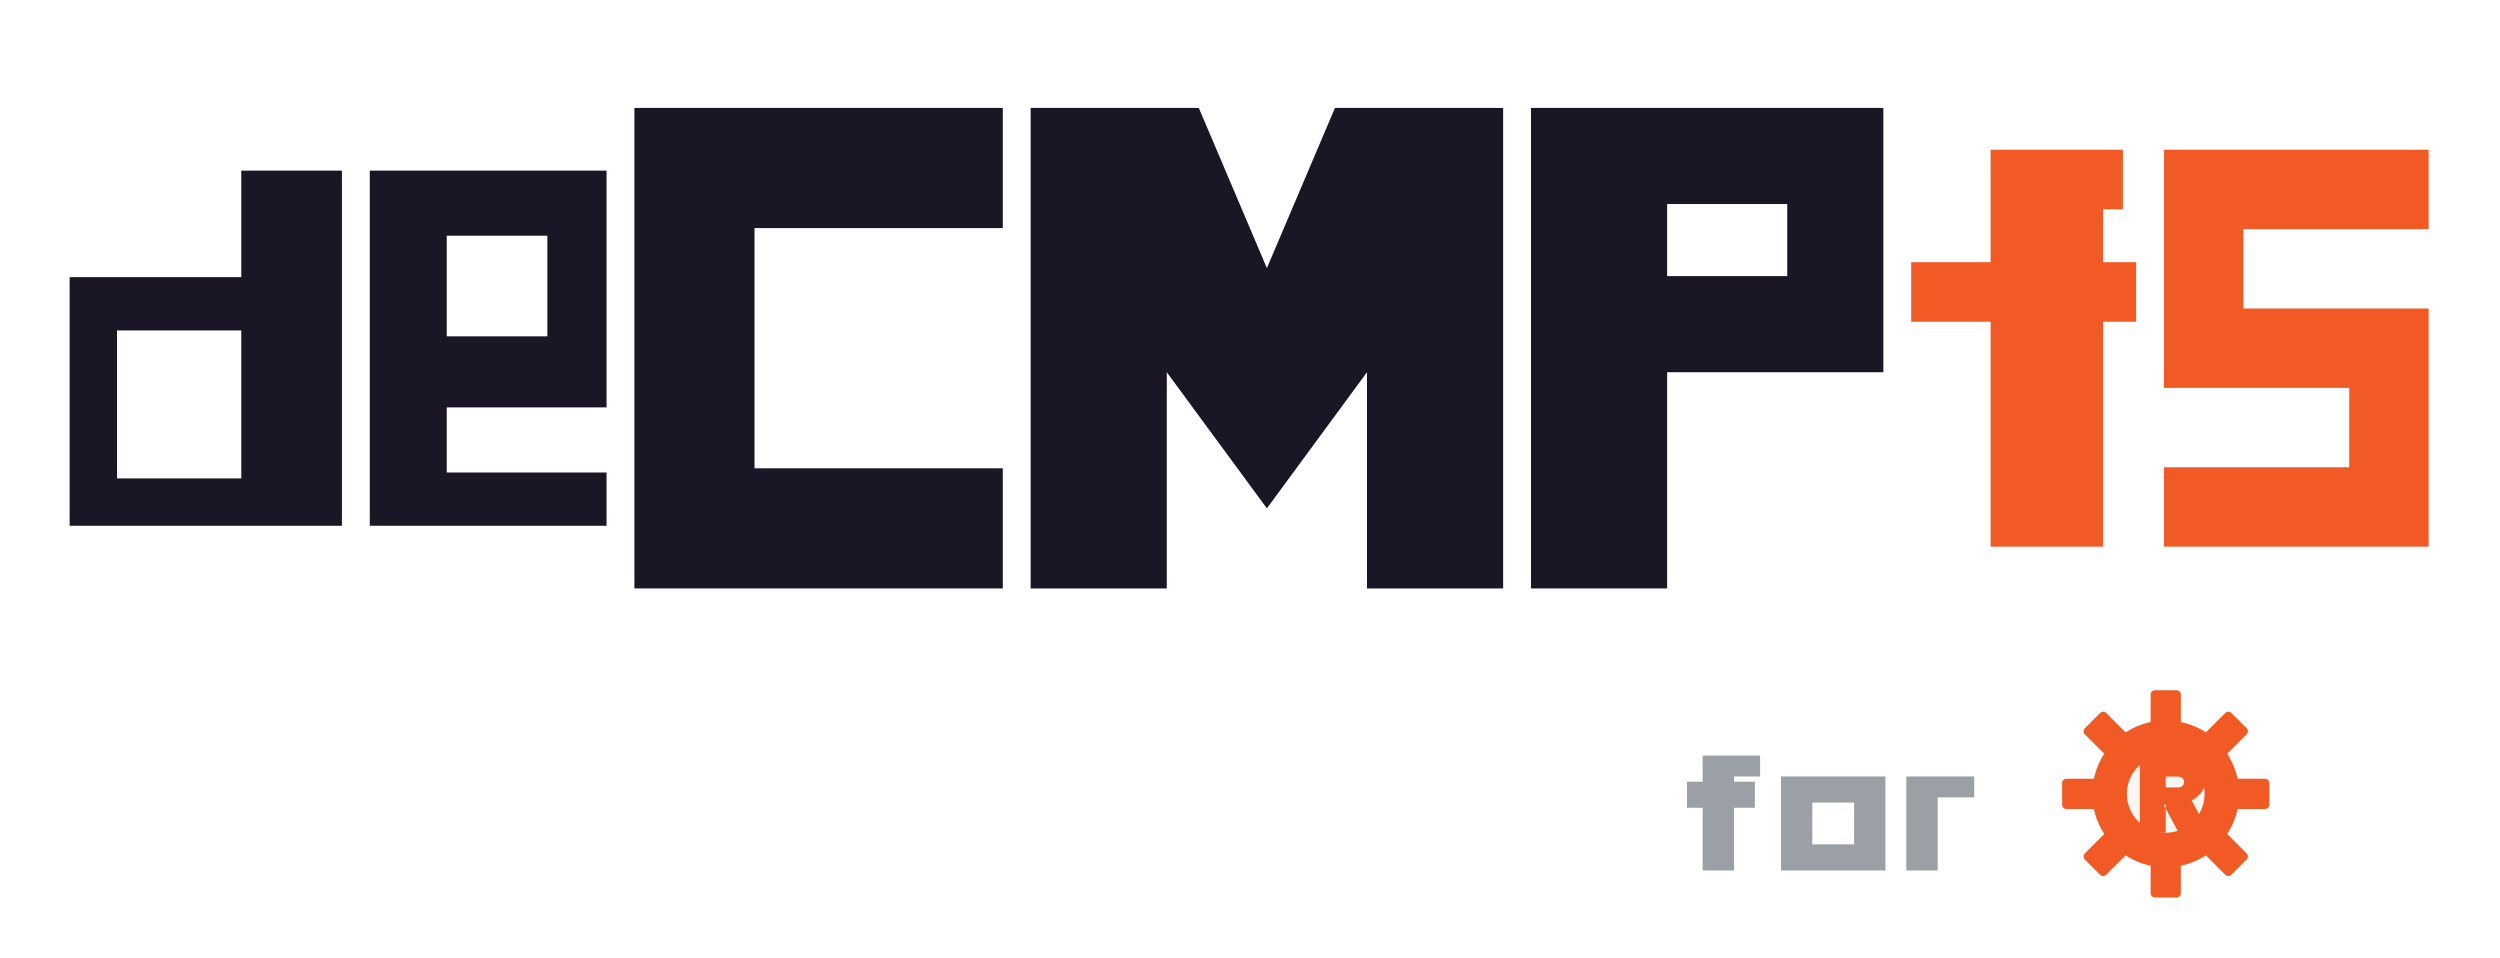
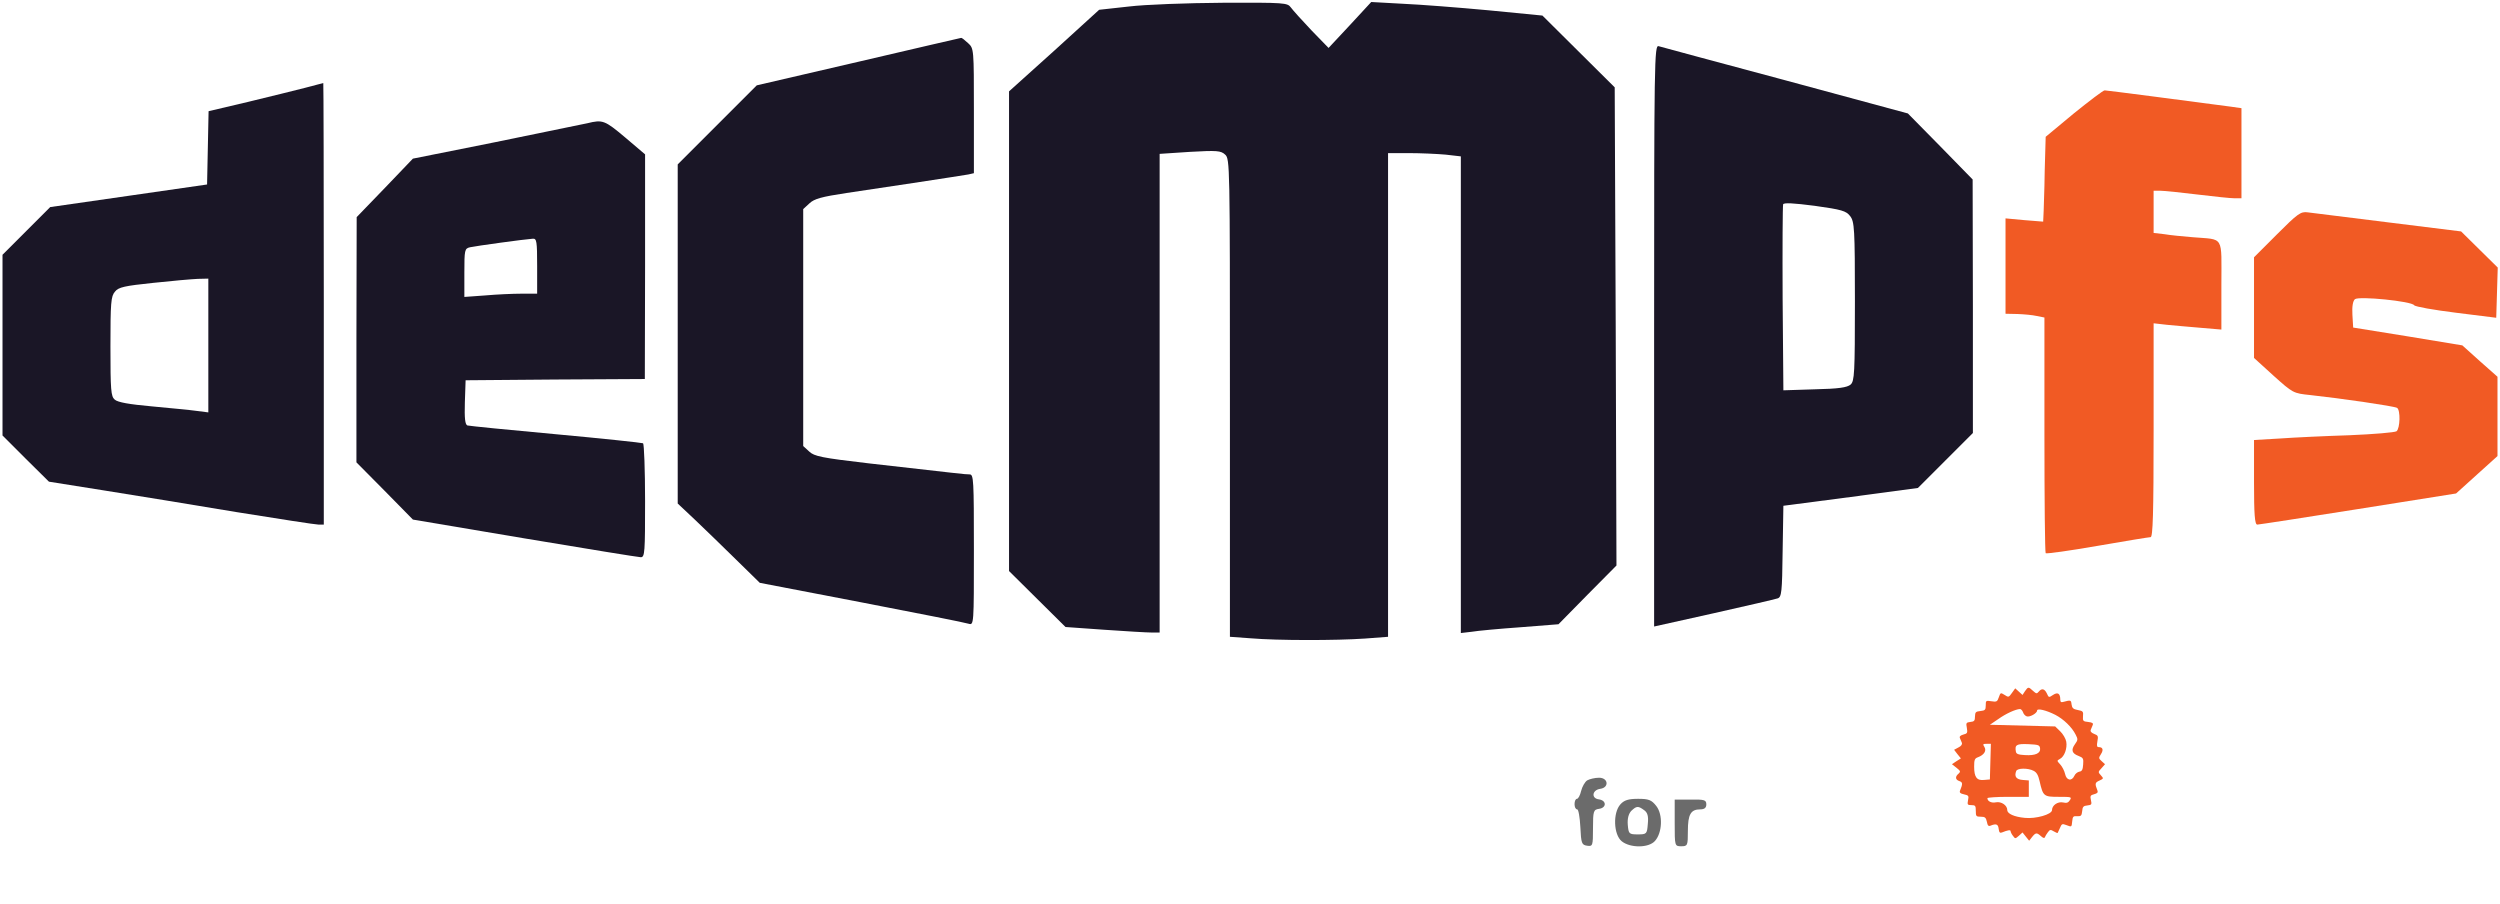
- <svg xmlns="http://www.w3.org/2000/svg" viewBox="0 0 718 275" role="img" aria-label="deCMPfs for rust">
-   <g transform="translate(3.00 23.50) scale(0.85)">
-     <path fill="#1a1626" fill-rule="evenodd" d="M78 30 H112 V150 H20 V66 H78 Z M36 84 H78 V134 H36 Z" />
+ <svg xmlns="http://www.w3.org/2000/svg" viewBox="0 0 996 360" role="img" aria-label="deCMPfs for rust">
+   <g transform="translate(0,256) scale(0.1,-0.1)" fill="#1a1626" stroke="none">
+     <path d="M4497 2534 l-118 -13 -179 -163 -180 -162 0 -956 0 -955 113 -112 112 -111 155 -11 c85 -6 170 -11 188 -11 l32 0 0 954 0 953 121 8 c107 6 123 5 140 -11 19 -17 19 -41 19 -969 l0 -952 83 -6 c106 -9 339 -9 455 -1 l92 7 0 963 0 964 84 0 c45 0 111 -3 145 -6 l61 -7 0 -950 0 -949 43 5 c23 4 110 12 194 18 l152 12 115 117 116 117 -3 952 -4 953 -144 143 -144 143 -215 21 c-118 11 -272 23 -341 26 l-126 7 -85 -92 -85 -91 -68 70 c-37 39 -74 80 -82 91 -14 19 -23 20 -271 19 -143 -1 -309 -7 -375 -15z" />
+     <path d="M3420 2314 l-405 -94 -157 -157 -158 -158 0 -676 0 -675 68 -64 c37 -35 110 -106 163 -158 l96 -94 406 -78 c223 -43 415 -81 426 -85 21 -6 21 -5 21 294 0 280 -1 301 -17 301 -19 0 -40 3 -402 44 -188 22 -217 28 -237 47 l-24 22 0 472 0 472 25 23 c19 18 48 26 147 41 68 10 200 30 293 44 94 14 180 28 193 30 l22 5 0 248 c0 247 0 249 -23 270 -13 12 -25 22 -28 21 -2 0 -186 -43 -409 -95z" />
+     <path d="M6590 1223 l0 -1159 238 53 c130 29 245 56 254 59 16 5 18 25 20 187 l3 182 268 35 268 36 109 109 110 110 0 505 -1 505 -129 132 -129 131 -488 132 c-268 72 -496 133 -505 136 -17 5 -18 -54 -18 -1153z m781 476 c17 -22 19 -49 19 -340 0 -288 -2 -317 -17 -331 -14 -12 -49 -17 -143 -19 l-125 -4 -3 365 c-1 201 0 370 2 376 3 7 41 5 126 -6 107 -15 125 -20 141 -41z" />
+     <path d="M1215 2210 c-38 -10 -141 -35 -227 -56 l-157 -37 -3 -146 -3 -146 -312 -45 -313 -45 -95 -95 -95 -95 0 -360 0 -360 92 -92 93 -92 220 -35 c121 -19 358 -58 526 -86 168 -27 316 -50 328 -50 l21 0 0 880 c0 484 -1 880 -2 879 -2 0 -34 -9 -73 -19z m-385 -1026 l0 -267 -47 6 c-27 4 -106 11 -178 18 -89 8 -136 16 -148 27 -15 13 -17 37 -17 212 0 174 2 200 18 218 14 18 38 23 152 35 74 8 154 15 178 16 l42 1 0 -266z" />
+     <path d="M2340 2069 c-19 -4 -183 -38 -365 -75 l-330 -66 -112 -117 -112 -116 -1 -488 0 -489 113 -114 112 -114 445 -75 c245 -41 454 -75 463 -75 16 0 17 20 17 224 0 124 -4 227 -8 230 -4 2 -161 19 -347 36 -187 17 -346 33 -353 35 -9 4 -12 28 -10 92 l3 88 357 3 357 2 1 448 0 447 -80 68 c-81 68 -89 71 -150 56z m-200 -569 l0 -110 -62 0 c-35 0 -100 -3 -145 -7 l-83 -6 0 96 c0 92 1 97 23 102 22 5 218 32 250 34 15 1 17 -10 17 -109z" />
  </g>
-   <g transform="translate(0.80 23.50) scale(0.85)">
-     <path fill="#1a1626" fill-rule="evenodd" d="M124 30 H204 V150 H124 Z M150 52 H184 V86 H150 Z M150 110 H204 V132 H150 Z" />
+   <g transform="translate(0,256) scale(0.1,-0.1)" fill="#f15a24" stroke="none">
+     <path d="M8262 2108 l-112 -93 -2 -70 c-1 -38 -3 -95 -3 -125 -1 -30 -2 -75 -3 -99 l-2 -44 -75 6 -75 7 0 -190 0 -190 48 -1 c26 -1 60 -4 77 -8 l30 -6 0 -467 c0 -256 2 -469 5 -472 3 -3 96 10 205 29 110 19 206 35 213 35 9 0 12 92 12 426 l0 426 53 -6 c28 -3 89 -8 135 -12 l82 -7 0 177 c0 202 13 180 -115 191 -38 3 -89 8 -112 12 l-43 5 0 84 0 84 28 0 c15 0 82 -7 147 -15 66 -8 132 -15 148 -15 l27 0 0 179 0 180 -42 6 c-188 25 -495 65 -503 65 -6 0 -61 -42 -123 -92z" />
+     <path d="M9071 1626 l-91 -91 0 -201 0 -200 78 -71 c77 -69 78 -70 147 -77 120 -13 334 -44 345 -51 14 -9 12 -81 -2 -93 -7 -5 -92 -12 -188 -16 -96 -3 -221 -9 -277 -13 l-103 -6 0 -168 c0 -129 3 -169 13 -169 6 0 188 28 402 62 l390 62 83 75 82 74 0 158 0 158 -70 62 -70 63 -218 36 -217 35 -3 51 c-2 33 2 55 10 62 16 13 226 -8 236 -24 4 -6 79 -19 167 -30 l160 -20 3 100 3 100 -73 72 -73 72 -290 36 c-159 20 -304 38 -321 40 -28 4 -40 -5 -123 -88z" />
  </g>
-   <g transform="translate(-63.90 -3.50) scale(1.15)">
-     <path fill="#1a1626" d="M306 30 H214 V150 H306 V120 H244 V60 H306 Z" />
-   </g>
-   <g transform="translate(-67.40 -3.50) scale(1.15)">
-     <path fill="#1a1626" d="M316 150 V30 H358 L375 70 L392 30 H434 V150 H400 V96 L375 130 L350 96 V150 Z" />
-   </g>
-   <g transform="translate(-70.90 -3.50) scale(1.15)">
-     <path fill="#1a1626" fill-rule="evenodd" d="M444 150 V30 H532 V96 H478 V150 Z M478 54 H508 V72 H478 Z" />
-   </g>
-   <g transform="translate(34.00 14.50) scale(0.95)">
-     <path fill="#f15a24" d="M566 42 H600 V150 H566 Z M566 30 H606 V48 H566 Z M542 64 H610 V82 H542 Z" />
-   </g>
-   <g transform="translate(42.00 14.50) scale(0.95)">
-     <path fill="#f15a24" d="M610 30 H690 V54 H610 Z M610 30 H634 V90 H610 Z M610 78 H690 V102 H610 Z M666 78 H690 V150 H666 Z M610 126 H690 V150 H610 Z" />
-   </g>
-   <g transform="translate(483 205) scale(0.75)" fill="#9aa0a6">
-     <path d="M8 16 H30 V24 H20 V26 H28 V36 H20 V60 H8 V36 H2 V26 H8 Z" />
-     <g transform="translate(38 0)">
-       <path fill-rule="evenodd" d="M0 24 H40 V60 H0 Z M12 34 H28 V50 H12 Z" />
-     </g>
-     <g transform="translate(86 0)">
-       <path d="M0 24 H26 V32 H12 V60 H0 Z" />
+   <g transform="translate(600 292) scale(1.05)">
+     <g transform="translate(0,54) scale(0.1,-0.1)" fill="#6b6b6b" stroke="none">
+       <path d="M308 360 c-9 -6 -19 -24 -23 -40 -4 -17 -11 -30 -16 -30 -5 0 -9 -9 -9 -20 0 -11 4 -20 10 -20 5 0 10 -30 12 -67 3 -62 5 -68 26 -71 21 -3 22 0 22 67 0 65 2 70 23 73 29 4 29 32 -1 36 -30 4 -25 36 6 40 34 5 30 42 -5 42 -16 0 -36 -5 -45 -10z" />
+       <path d="M434 269 c-29 -32 -26 -115 5 -140 32 -26 102 -26 126 1 28 31 31 100 5 133 -18 23 -29 27 -69 27 -36 0 -53 -5 -67 -21z m90 -22 c13 -9 17 -23 14 -52 -3 -38 -4 -40 -38 -40 -33 0 -35 2 -38 36 -2 24 3 42 13 53 20 19 26 20 49 3z" />
+       <path d="M640 198 c0 -87 0 -88 25 -88 24 0 25 3 25 58 0 63 11 82 47 82 16 0 23 6 23 19 0 17 -8 19 -60 18 l-60 0 0 -89z" />
    </g>
  </g>
-   <g transform="translate(591 197) scale(0.62)">
-     <g fill="#f15a24">
-       <g transform="rotate(0 50 50)">
-         <rect x="43" y="2" width="14" height="20" rx="2" />
-         <rect x="43" y="78" width="14" height="20" rx="2" />
-         <rect x="78" y="43" width="20" height="14" rx="2" />
-         <rect x="2" y="43" width="20" height="14" rx="2" />
-       </g>
-       <g transform="rotate(45 50 50)">
-         <rect x="43" y="2" width="14" height="20" rx="2" />
-         <rect x="43" y="78" width="14" height="20" rx="2" />
-         <rect x="78" y="43" width="20" height="14" rx="2" />
-         <rect x="2" y="43" width="20" height="14" rx="2" />
-       </g>
-       <circle cx="50" cy="50" r="34" />
+   <g transform="translate(770 264) scale(0.66)">
+     <g transform="translate(0,120) scale(0.1,-0.1)" fill="#f15a24" stroke="none">
+       <path d="M557 1028 l-15 -23 -22 20 -22 20 -20 -28 c-19 -27 -21 -27 -44 -12 -24 15 -25 15 -35 -14 -9 -27 -14 -29 -45 -24 -33 5 -34 4 -34 -25 0 -27 -4 -31 -32 -34 -29 -3 -32 -7 -33 -33 0 -25 -4 -31 -28 -33 -25 -3 -27 -6 -21 -36 5 -30 3 -34 -21 -40 -18 -5 -25 -12 -21 -21 3 -8 9 -21 12 -29 3 -9 -4 -20 -21 -28 l-26 -14 20 -26 21 -26 -27 -17 -27 -18 28 -22 c24 -19 25 -23 12 -35 -22 -18 -20 -37 5 -45 20 -7 21 -16 4 -57 -5 -12 1 -18 24 -23 27 -6 30 -9 24 -36 -5 -26 -3 -29 21 -29 23 0 26 -4 26 -35 0 -32 2 -35 30 -35 26 0 31 -5 37 -31 4 -23 10 -28 22 -23 34 14 46 9 49 -19 3 -22 7 -27 20 -22 34 14 52 17 52 8 0 -5 6 -18 14 -28 14 -19 14 -19 36 0 l22 20 20 -25 20 -25 18 23 c22 27 28 27 53 5 13 -12 21 -14 24 -7 2 6 10 20 18 30 12 17 17 17 35 6 12 -7 23 -12 24 -10 1 2 7 15 14 30 10 25 14 27 37 18 35 -13 33 -14 37 23 3 28 6 32 30 30 23 -1 27 3 30 30 2 27 8 33 31 35 26 3 28 6 22 32 -6 26 -3 30 20 36 19 5 24 11 19 23 -16 40 -15 47 12 59 26 12 26 13 9 32 -18 19 -17 21 4 43 l21 24 -20 18 c-19 17 -19 20 -5 42 17 26 12 43 -12 43 -12 0 -14 7 -9 35 6 32 4 36 -20 45 -17 7 -24 15 -20 25 3 8 9 21 12 29 4 11 -3 15 -28 18 -30 3 -33 6 -31 34 3 29 0 32 -31 38 -28 5 -35 12 -38 34 -3 27 -5 27 -50 15 -13 -4 -18 0 -18 13 0 38 -15 48 -44 29 -25 -17 -26 -16 -37 9 -14 29 -31 33 -49 11 -12 -14 -15 -13 -35 5 -27 25 -29 25 -48 -2z m-12 -127 c3 -11 13 -22 22 -25 17 -7 63 18 63 35 0 15 55 2 110 -26 50 -26 100 -74 123 -120 14 -27 14 -32 -5 -58 -24 -34 -18 -55 22 -70 28 -11 31 -15 28 -52 -2 -31 -7 -41 -23 -43 -11 -2 -25 -13 -30 -25 -16 -35 -48 -28 -56 11 -4 18 -17 44 -29 57 -21 23 -22 23 -2 34 27 14 45 64 38 104 -3 18 -20 47 -37 63 l-30 29 -197 5 -197 5 50 34 c46 33 105 60 132 61 6 0 14 -9 18 -19z m-197 -298 l-3 -108 -35 -3 c-44 -5 -60 17 -60 80 0 41 3 50 23 57 37 14 53 39 39 62 -11 17 -9 19 13 19 l26 0 -3 -107z m300 80 c4 -30 -28 -45 -91 -41 -41 2 -53 7 -55 21 -8 41 4 48 75 45 61 -3 68 -5 71 -25z m-39 -136 c18 -9 28 -26 36 -62 21 -92 25 -95 115 -95 78 0 80 -1 68 -20 -10 -16 -20 -19 -41 -14 -32 7 -67 -17 -67 -46 0 -26 -98 -54 -164 -47 -64 6 -106 25 -106 47 0 29 -36 53 -68 47 -27 -6 -52 6 -52 25 0 4 56 8 125 8 l125 0 0 49 0 50 -37 3 c-39 3 -52 21 -39 54 7 18 71 19 105 1z" />
    </g>
-     <circle cx="50" cy="50" r="18" fill="#faf7f2" />
-     <path fill="#f15a24" fill-rule="evenodd" d="M38 32 H58 A11 11 0 0 1 62 53 L70 68 H56 L49 55 H50 V68 H38 Z M50 42 V47 H56 A2.5 2.5 0 0 0 56 42 Z" />
  </g>
</svg>
